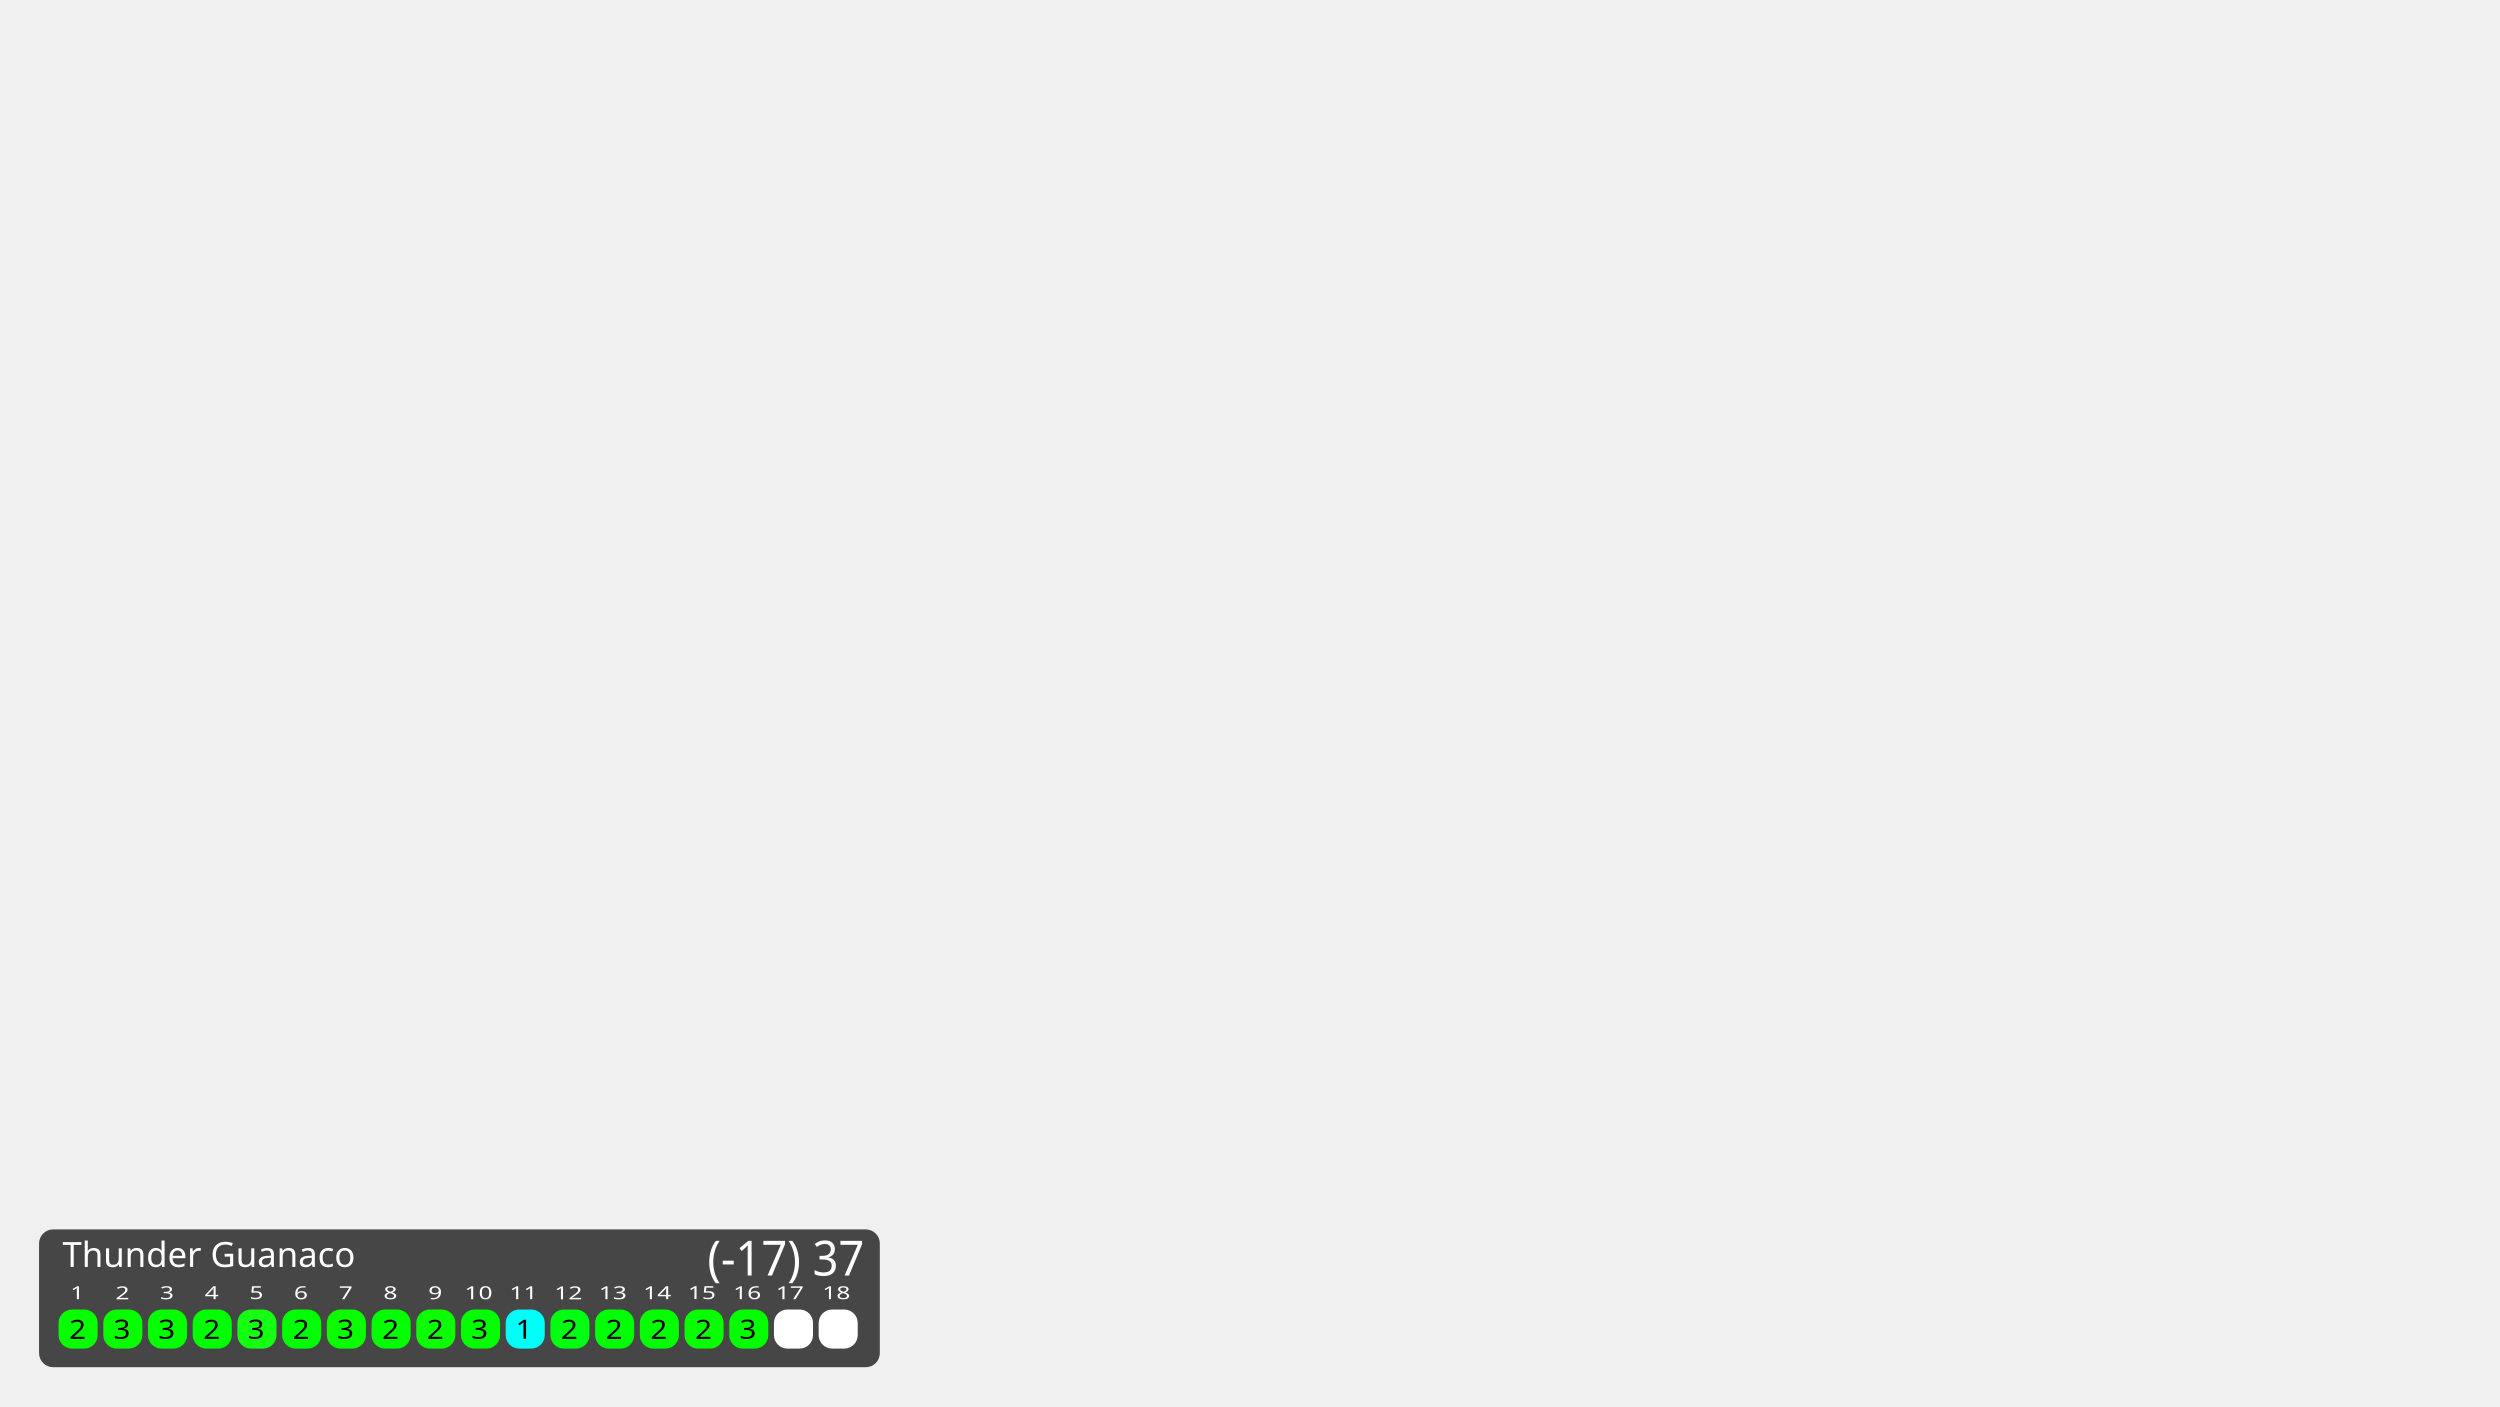
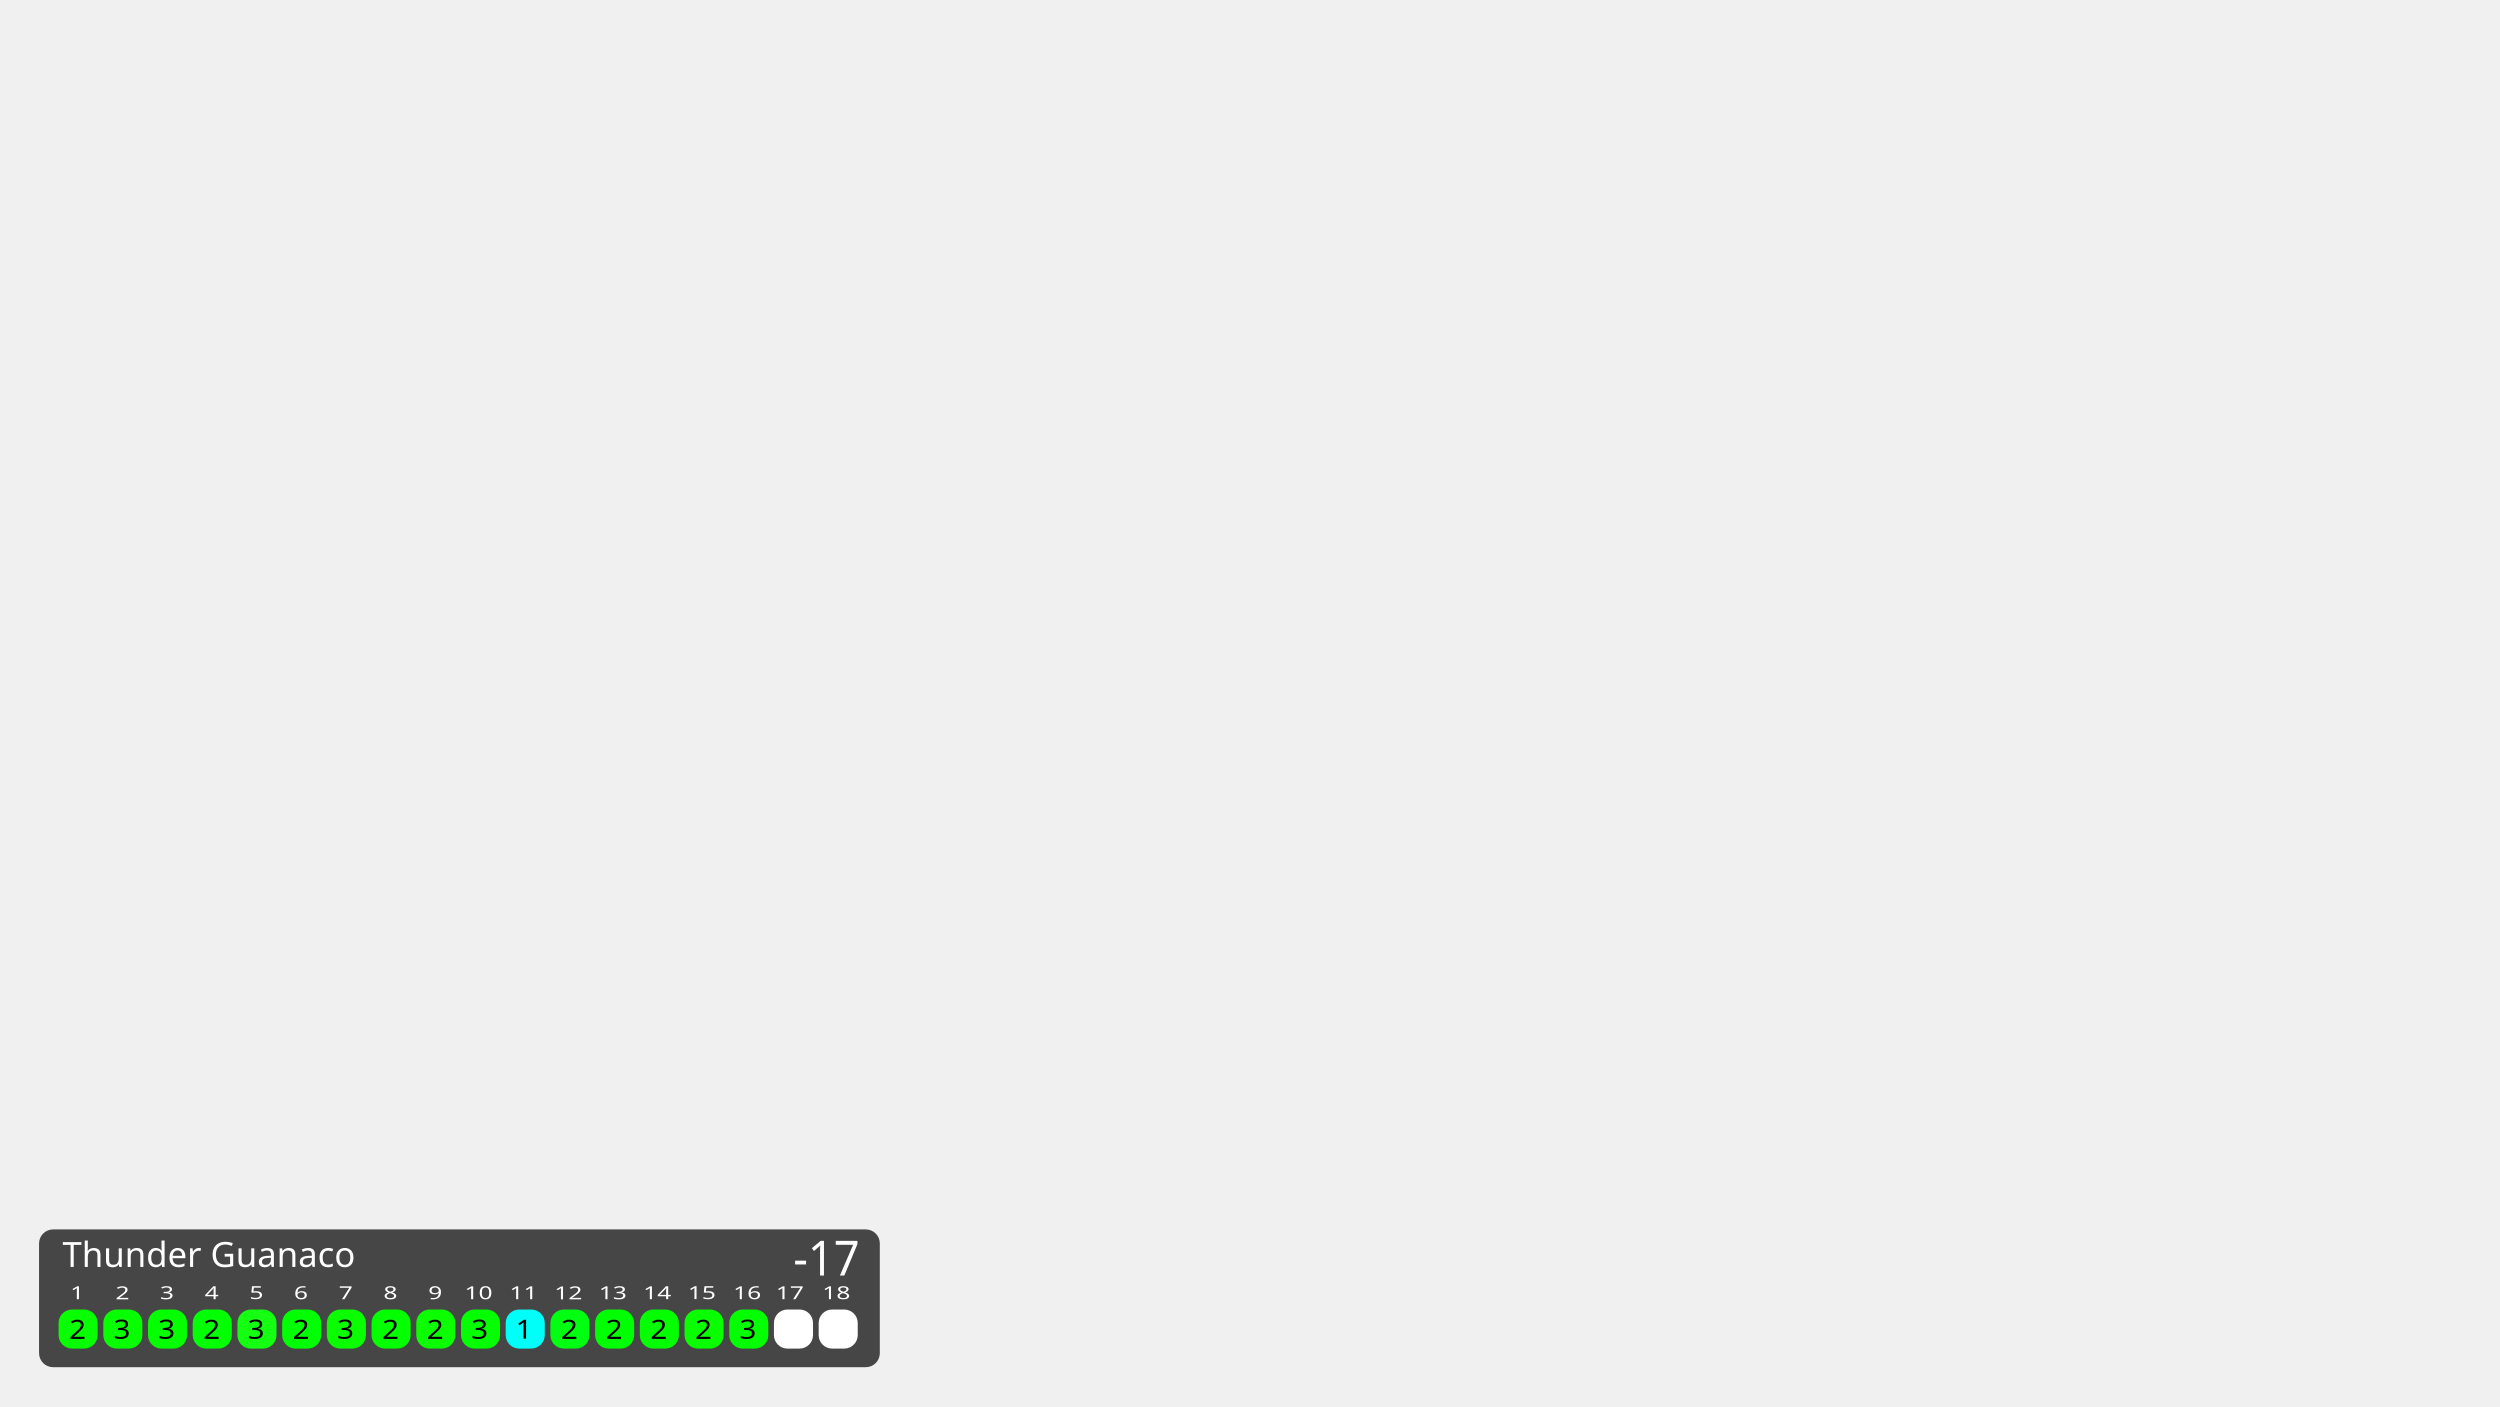
<svg xmlns="http://www.w3.org/2000/svg" width="1920px" height="1080px" viewBox="0 0 1920 1080" version="1.1" id="SVGRoot">
  <defs id="defs815" />
  <g id="layer1">
    <rect style="opacity:1;fill:#000000;fill-opacity:0.71;stroke:none;stroke-width:7.395;stroke-linejoin:bevel;stroke-miterlimit:4;stroke-dasharray:none;stroke-opacity:0.049" id="rect2470" width="645.696" height="105.8" x="30" y="944.2" ry="10.763" />
-     <text xml:space="preserve" style="font-style:normal;font-weight:normal;font-size:35.98px;line-height:1.25;font-family:sans-serif;letter-spacing:0px;word-spacing:0px;fill:#000000;fill-opacity:1;stroke:none;stroke-width:0.899" x="562.901" y="945.486" id="text2486" transform="scale(0.9651485,1.03611)">
-       <tspan id="tspan2484" x="562.901" y="945.486" style="font-style:normal;font-variant:normal;font-weight:normal;font-stretch:normal;font-family:'Noto Sans';-inkscape-font-specification:'Noto Sans';fill:#ffffff;fill-opacity:1;stroke-width:0.899">(-17) 37</tspan>
+     <text xml:space="preserve" style="font-style:normal;font-weight:normal;font-size:35.98px;line-height:1.25;font-family:sans-serif;letter-spacing:0px;word-spacing:0px;fill:#000000;fill-opacity:1;stroke:none;stroke-width:0.899" x="631.283" y="945.486" id="text2486" transform="scale(0.9651485,1.03611)">
+       <tspan id="tspan2484" x="631.283" y="945.486" style="font-style:normal;font-variant:normal;font-weight:normal;font-stretch:normal;font-family:'Noto Sans';-inkscape-font-specification:'Noto Sans';fill:#ffffff;fill-opacity:1;stroke-width:0.899">-17</tspan>
    </text>
    <rect style="opacity:1;fill:#07ff00;fill-opacity:1;stroke:none;stroke-width:1.971;stroke-linejoin:bevel;stroke-miterlimit:4;stroke-dasharray:none;stroke-opacity:0.049" id="rect2492" width="30" height="30" x="45" y="1005.707" ry="10.357" />
    <rect style="opacity:1;fill:#07ff00;fill-opacity:1;stroke:none;stroke-width:1.971;stroke-linejoin:bevel;stroke-miterlimit:4;stroke-dasharray:none;stroke-opacity:0.049" id="rect2492-3" width="30" height="30" x="79.337" y="1005.707" ry="10.357" />
    <rect style="opacity:1;fill:#05ff00;fill-opacity:1;stroke:none;stroke-width:1.971;stroke-linejoin:bevel;stroke-miterlimit:4;stroke-dasharray:none;stroke-opacity:0.049" id="rect2492-5" width="30" height="30" x="113.675" y="1005.707" ry="10.357" />
    <rect style="opacity:1;fill:#02ff03;fill-opacity:1;stroke:none;stroke-width:1.971;stroke-linejoin:bevel;stroke-miterlimit:4;stroke-dasharray:none;stroke-opacity:0.049" id="rect2492-3-3" width="30" height="30" x="148.012" y="1005.707" ry="10.357" />
    <rect style="opacity:1;fill:#15ff13;fill-opacity:1;stroke:none;stroke-width:1.971;stroke-linejoin:bevel;stroke-miterlimit:4;stroke-dasharray:none;stroke-opacity:0.049" id="rect2492-56" width="30" height="30" x="182.349" y="1005.707" ry="10.357" />
    <rect style="opacity:1;fill:#00ff02;fill-opacity:1;stroke:none;stroke-width:1.971;stroke-linejoin:bevel;stroke-miterlimit:4;stroke-dasharray:none;stroke-opacity:0.049" id="rect2492-3-2" width="30" height="30" x="216.687" y="1005.707" ry="10.357" />
    <rect style="opacity:1;fill:#0afe00;fill-opacity:1;stroke:none;stroke-width:1.971;stroke-linejoin:bevel;stroke-miterlimit:4;stroke-dasharray:none;stroke-opacity:0.049" id="rect2492-5-9" width="30" height="30" x="251.024" y="1005.707" ry="10.357" />
    <rect style="opacity:1;fill:#03ff00;fill-opacity:1;stroke:none;stroke-width:1.971;stroke-linejoin:bevel;stroke-miterlimit:4;stroke-dasharray:none;stroke-opacity:0.049" id="rect2492-3-3-1" width="30" height="30" x="285.361" y="1005.707" ry="10.357" />
    <rect style="opacity:1;fill:#0cff00;fill-opacity:1;stroke:none;stroke-width:1.971;stroke-linejoin:bevel;stroke-miterlimit:4;stroke-dasharray:none;stroke-opacity:0.049" id="rect2492-2" width="30" height="30" x="319.699" y="1005.707" ry="10.357" />
    <rect style="opacity:1;fill:#03ff00;fill-opacity:1;stroke:none;stroke-width:1.971;stroke-linejoin:bevel;stroke-miterlimit:4;stroke-dasharray:none;stroke-opacity:0.049" id="rect2492-3-7" width="30" height="30" x="354.036" y="1005.707" ry="10.357" />
    <rect style="opacity:1;fill:#00fff9;fill-opacity:1;stroke:none;stroke-width:1.971;stroke-linejoin:bevel;stroke-miterlimit:4;stroke-dasharray:none;stroke-opacity:0.049" id="rect2492-5-0" width="30" height="30" x="388.373" y="1005.707" ry="10.357" />
    <rect style="opacity:1;fill:#00ff11;fill-opacity:1;stroke:none;stroke-width:1.971;stroke-linejoin:bevel;stroke-miterlimit:4;stroke-dasharray:none;stroke-opacity:0.049" id="rect2492-3-3-9" width="30" height="30" x="422.711" y="1005.707" ry="10.357" />
    <rect style="opacity:1;fill:#00ff03;fill-opacity:1;stroke:none;stroke-width:1.971;stroke-linejoin:bevel;stroke-miterlimit:4;stroke-dasharray:none;stroke-opacity:0.049" id="rect2492-0" width="30" height="30" x="457.048" y="1005.707" ry="10.357" />
    <rect style="opacity:1;fill:#03ff00;fill-opacity:1;stroke:none;stroke-width:1.971;stroke-linejoin:bevel;stroke-miterlimit:4;stroke-dasharray:none;stroke-opacity:0.049" id="rect2492-3-6" width="30" height="30" x="491.385" y="1005.707" ry="10.357" />
    <rect style="opacity:1;fill:#09ff00;fill-opacity:1;stroke:none;stroke-width:1.971;stroke-linejoin:bevel;stroke-miterlimit:4;stroke-dasharray:none;stroke-opacity:0.049" id="rect2492-5-1" width="30" height="30" x="525.723" y="1005.707" ry="10.357" />
    <rect style="opacity:1;fill:#03ff00;fill-opacity:1;stroke:none;stroke-width:1.971;stroke-linejoin:bevel;stroke-miterlimit:4;stroke-dasharray:none;stroke-opacity:0.049" id="rect2492-3-3-5" width="30" height="30" x="560.06" y="1005.707" ry="10.357" />
    <rect style="opacity:1;fill:#ffffff;fill-opacity:1;stroke:none;stroke-width:1.971;stroke-linejoin:bevel;stroke-miterlimit:4;stroke-dasharray:none;stroke-opacity:0.049" id="rect2492-56-5" width="30" height="30" x="594.397" y="1005.707" ry="10.357" />
    <rect style="opacity:1;fill:#ffffff;fill-opacity:1;stroke:none;stroke-width:1.971;stroke-linejoin:bevel;stroke-miterlimit:4;stroke-dasharray:none;stroke-opacity:0.049" id="rect2492-3-2-4" width="30" height="30" x="628.735" y="1005.707" ry="10.357" />
    <text xml:space="preserve" style="font-style:normal;font-weight:normal;font-size:16.124px;line-height:1.25;font-family:sans-serif;letter-spacing:0px;word-spacing:0px;fill:#ffffff;fill-opacity:1;stroke:none;stroke-width:0.403" x="46.208" y="1164.85" id="text848" transform="scale(1.167445,0.8565716)">
      <tspan id="tspan846" x="46.208" y="1164.85" style="fill:#ffffff;fill-opacity:1;stroke-width:0.403">1</tspan>
    </text>
    <text xml:space="preserve" style="font-style:normal;font-weight:normal;font-size:16.124px;line-height:1.25;font-family:sans-serif;letter-spacing:0px;word-spacing:0px;fill:#ffffff;fill-opacity:1;stroke:none;stroke-width:0.403" x="75.978" y="1164.956" id="text848-7" transform="scale(1.167445,0.8565716)">
      <tspan id="tspan846-5" x="75.978" y="1164.956" style="fill:#ffffff;fill-opacity:1;stroke-width:0.403">2</tspan>
    </text>
    <text xml:space="preserve" style="font-style:normal;font-weight:normal;font-size:16.124px;line-height:1.25;font-family:sans-serif;letter-spacing:0px;word-spacing:0px;fill:#ffffff;fill-opacity:1;stroke:none;stroke-width:0.403" x="105.205" y="1164.842" id="text848-7-3" transform="scale(1.167445,0.8565716)">
      <tspan id="tspan846-5-5" x="105.205" y="1164.842" style="fill:#ffffff;fill-opacity:1;stroke-width:0.403">3</tspan>
    </text>
    <text xml:space="preserve" style="font-style:normal;font-weight:normal;font-size:16.124px;line-height:1.25;font-family:sans-serif;letter-spacing:0px;word-spacing:0px;fill:#ffffff;fill-opacity:1;stroke:none;stroke-width:0.403" x="134.644" y="1164.85" id="text848-7-3-6" transform="scale(1.167445,0.8565716)">
      <tspan id="tspan846-5-5-2" x="134.644" y="1164.85" style="fill:#ffffff;fill-opacity:1;stroke-width:0.403">4</tspan>
    </text>
    <text xml:space="preserve" style="font-style:normal;font-weight:normal;font-size:16.124px;line-height:1.25;font-family:sans-serif;letter-spacing:0px;word-spacing:0px;fill:#ffffff;fill-opacity:1;stroke:none;stroke-width:0.403" x="164.08" y="1164.736" id="text848-7-3-6-9" transform="scale(1.167445,0.8565716)">
      <tspan id="tspan846-5-5-2-1" x="164.08" y="1164.736" style="fill:#ffffff;fill-opacity:1;stroke-width:0.403">5</tspan>
    </text>
    <text xml:space="preserve" style="font-style:normal;font-weight:normal;font-size:16.124px;line-height:1.25;font-family:sans-serif;letter-spacing:0px;word-spacing:0px;fill:#ffffff;fill-opacity:1;stroke:none;stroke-width:0.403" x="193.354" y="1164.842" id="text848-7-3-6-9-2" transform="scale(1.167445,0.8565716)">
      <tspan id="tspan846-5-5-2-1-7" x="193.354" y="1164.842" style="fill:#ffffff;fill-opacity:1;stroke-width:0.403">6</tspan>
    </text>
    <text xml:space="preserve" style="font-style:normal;font-weight:normal;font-size:16.124px;line-height:1.25;font-family:sans-serif;letter-spacing:0px;word-spacing:0px;fill:#ffffff;fill-opacity:1;stroke:none;stroke-width:0.403" x="222.848" y="1164.85" id="text848-7-3-6-9-2-0" transform="scale(1.167445,0.8565716)">
      <tspan id="tspan846-5-5-2-1-7-9" x="222.848" y="1164.85" style="fill:#ffffff;fill-opacity:1;stroke-width:0.403">7</tspan>
    </text>
    <text xml:space="preserve" style="font-style:normal;font-weight:normal;font-size:16.124px;line-height:1.25;font-family:sans-serif;letter-spacing:0px;word-spacing:0px;fill:#ffffff;fill-opacity:1;stroke:none;stroke-width:0.403" x="252.236" y="1164.842" id="text848-7-3-6-9-2-0-3" transform="scale(1.167445,0.8565716)">
      <tspan id="tspan846-5-5-2-1-7-9-6" x="252.236" y="1164.842" style="fill:#ffffff;fill-opacity:1;stroke-width:0.403">8</tspan>
    </text>
    <text xml:space="preserve" style="font-style:normal;font-weight:normal;font-size:16.124px;line-height:1.25;font-family:sans-serif;letter-spacing:0px;word-spacing:0px;fill:#ffffff;fill-opacity:1;stroke:none;stroke-width:0.403" x="281.703" y="1164.842" id="text848-7-3-6-9-2-0-3-0" transform="scale(1.167445,0.8565716)">
      <tspan id="tspan846-5-5-2-1-7-9-6-6" x="281.703" y="1164.842" style="fill:#ffffff;fill-opacity:1;stroke-width:0.403">9</tspan>
    </text>
    <text xml:space="preserve" style="font-style:normal;font-weight:normal;font-size:16.124px;line-height:1.25;font-family:sans-serif;letter-spacing:0px;word-spacing:0px;fill:#ffffff;fill-opacity:1;stroke:none;stroke-width:0.403" x="305.573" y="1164.842" id="text848-7-3-6-9-2-0-3-2" transform="scale(1.167445,0.8565716)">
      <tspan id="tspan846-5-5-2-1-7-9-6-61" x="305.573" y="1164.842" style="fill:#ffffff;fill-opacity:1;stroke-width:0.403">10</tspan>
    </text>
    <text xml:space="preserve" style="font-style:normal;font-weight:normal;font-size:16.124px;line-height:1.25;font-family:sans-serif;letter-spacing:0px;word-spacing:0px;fill:#ffffff;fill-opacity:1;stroke:none;stroke-width:0.403" x="335.193" y="1164.85" id="text848-7-3-6-9-2-0-3-2-8" transform="scale(1.167445,0.8565716)">
      <tspan id="tspan846-5-5-2-1-7-9-6-61-7" x="335.193" y="1164.85" style="fill:#ffffff;fill-opacity:1;stroke-width:0.403">11</tspan>
    </text>
    <text xml:space="preserve" style="font-style:normal;font-weight:normal;font-size:16.124px;line-height:1.25;font-family:sans-serif;letter-spacing:0px;word-spacing:0px;fill:#ffffff;fill-opacity:1;stroke:none;stroke-width:0.403" x="364.668" y="1164.956" id="text848-7-3-6-9-2-0-3-2-8-9" transform="scale(1.167445,0.8565716)">
      <tspan id="tspan846-5-5-2-1-7-9-6-61-7-2" x="364.668" y="1164.956" style="fill:#ffffff;fill-opacity:1;stroke-width:0.403">12</tspan>
    </text>
    <text xml:space="preserve" style="font-style:normal;font-weight:normal;font-size:16.124px;line-height:1.25;font-family:sans-serif;letter-spacing:0px;word-spacing:0px;fill:#ffffff;fill-opacity:1;stroke:none;stroke-width:0.403" x="393.918" y="1164.842" id="text848-7-3-6-9-2-0-3-2-8-9-0" transform="scale(1.167445,0.8565716)">
      <tspan id="tspan846-5-5-2-1-7-9-6-61-7-2-2" x="393.918" y="1164.842" style="fill:#ffffff;fill-opacity:1;stroke-width:0.403">13</tspan>
    </text>
    <text xml:space="preserve" style="font-style:normal;font-weight:normal;font-size:16.124px;line-height:1.25;font-family:sans-serif;letter-spacing:0px;word-spacing:0px;fill:#ffffff;fill-opacity:1;stroke:none;stroke-width:0.403" x="423.137" y="1164.85" id="text848-7-3-6-9-2-0-3-2-8-9-0-3" transform="scale(1.167445,0.8565716)">
      <tspan id="tspan846-5-5-2-1-7-9-6-61-7-2-2-7" x="423.137" y="1164.85" style="fill:#ffffff;fill-opacity:1;stroke-width:0.403">14</tspan>
    </text>
    <text xml:space="preserve" style="font-style:normal;font-weight:normal;font-size:16.124px;line-height:1.25;font-family:sans-serif;letter-spacing:0px;word-spacing:0px;fill:#ffffff;fill-opacity:1;stroke:none;stroke-width:0.403" x="452.496" y="1164.736" id="text848-7-3-6-9-2-0-3-2-8-9-0-3-5" transform="scale(1.167445,0.8565716)">
      <tspan id="tspan846-5-5-2-1-7-9-6-61-7-2-2-7-9" x="452.496" y="1164.736" style="fill:#ffffff;fill-opacity:1;stroke-width:0.403">15</tspan>
    </text>
    <text xml:space="preserve" style="font-style:normal;font-weight:normal;font-size:16.124px;line-height:1.25;font-family:sans-serif;letter-spacing:0px;word-spacing:0px;fill:#ffffff;fill-opacity:1;stroke:none;stroke-width:0.403" x="482.3" y="1164.842" id="text848-7-3-6-9-2-0-3-2-8-9-0-3-5-2" transform="scale(1.167445,0.8565716)">
      <tspan id="tspan846-5-5-2-1-7-9-6-61-7-2-2-7-9-2" x="482.3" y="1164.842" style="fill:#ffffff;fill-opacity:1;stroke-width:0.403">16</tspan>
    </text>
    <text xml:space="preserve" style="font-style:normal;font-weight:normal;font-size:16.124px;line-height:1.25;font-family:sans-serif;letter-spacing:0px;word-spacing:0px;fill:#ffffff;fill-opacity:1;stroke:none;stroke-width:0.403" x="510.37" y="1164.85" id="text848-7-3-6-9-2-0-3-2-8-9-0-3-5-2-8" transform="scale(1.167445,0.8565716)">
      <tspan id="tspan846-5-5-2-1-7-9-6-61-7-2-2-7-9-2-9" x="510.37" y="1164.85" style="fill:#ffffff;fill-opacity:1;stroke-width:0.403">17</tspan>
    </text>
    <text xml:space="preserve" style="font-style:normal;font-weight:normal;font-size:16.124px;line-height:1.25;font-family:sans-serif;letter-spacing:0px;word-spacing:0px;fill:#ffffff;fill-opacity:1;stroke:none;stroke-width:0.403" x="540.959" y="1164.842" id="text848-7-3-6-9-2-0-3-2-8-9-0-3-5-2-8-7" transform="scale(1.167445,0.8565716)">
      <tspan id="tspan846-5-5-2-1-7-9-6-61-7-2-2-7-9-2-9-3" x="540.959" y="1164.842" style="fill:#ffffff;fill-opacity:1;stroke-width:0.403">18</tspan>
    </text>
    <text xml:space="preserve" style="font-style:normal;font-weight:normal;font-size:40px;line-height:1.25;font-family:sans-serif;letter-spacing:0px;word-spacing:0px;fill:#000000;fill-opacity:1;stroke:none" x="48" y="973" id="text871">
      <tspan id="tspan869" x="48" y="973" style="font-size:26.667px;line-height:1.25;fill:#ffffff">Thunder Guanaco</tspan>
    </text>
    <text xml:space="preserve" style="font-style:normal;font-weight:normal;font-size:21.561px;line-height:1.25;font-family:sans-serif;letter-spacing:0px;word-spacing:0px;fill:#000000;fill-opacity:1;stroke:none;stroke-width:0.539" x="50.376" y="1083.458" id="text1166" transform="scale(1.05364,0.9490912)">
      <tspan id="tspan1164" x="50.376" y="1083.458" style="stroke-width:0.539">2</tspan>
    </text>
    <text xml:space="preserve" style="font-style:normal;font-weight:normal;font-size:21.561px;line-height:1.25;font-family:sans-serif;letter-spacing:0px;word-spacing:0px;fill:#000000;fill-opacity:1;stroke:none;stroke-width:0.539" x="82.718" y="1083.306" id="text1166-3" transform="scale(1.05364,0.9490912)">
      <tspan id="tspan1164-6" x="82.718" y="1083.306" style="stroke-width:0.539">3</tspan>
    </text>
    <text xml:space="preserve" style="font-style:normal;font-weight:normal;font-size:21.561px;line-height:1.25;font-family:sans-serif;letter-spacing:0px;word-spacing:0px;fill:#000000;fill-opacity:1;stroke:none;stroke-width:0.539" x="115.307" y="1083.306" id="text1166-3-7" transform="scale(1.05364,0.9490912)">
      <tspan id="tspan1164-6-5" x="115.307" y="1083.306" style="stroke-width:0.539">3</tspan>
    </text>
    <text xml:space="preserve" style="font-style:normal;font-weight:normal;font-size:21.561px;line-height:1.25;font-family:sans-serif;letter-spacing:0px;word-spacing:0px;fill:#000000;fill-opacity:1;stroke:none;stroke-width:0.539" x="148.144" y="1083.458" id="text1166-9" transform="scale(1.05364,0.9490912)">
      <tspan id="tspan1164-1" x="148.144" y="1083.458" style="stroke-width:0.539">2</tspan>
    </text>
    <text xml:space="preserve" style="font-style:normal;font-weight:normal;font-size:21.561px;line-height:1.25;font-family:sans-serif;letter-spacing:0px;word-spacing:0px;fill:#000000;fill-opacity:1;stroke:none;stroke-width:0.539" x="180.486" y="1083.306" id="text1166-3-7-2" transform="scale(1.05364,0.9490912)">
      <tspan id="tspan1164-6-5-7" x="180.486" y="1083.306" style="stroke-width:0.539">3</tspan>
    </text>
    <text xml:space="preserve" style="font-style:normal;font-weight:normal;font-size:21.561px;line-height:1.25;font-family:sans-serif;letter-spacing:0px;word-spacing:0px;fill:#000000;fill-opacity:1;stroke:none;stroke-width:0.539" x="213.323" y="1083.458" id="text1166-9-0" transform="scale(1.05364,0.9490912)">
      <tspan id="tspan1164-1-9" x="213.323" y="1083.458" style="stroke-width:0.539">2</tspan>
    </text>
    <text xml:space="preserve" style="font-style:normal;font-weight:normal;font-size:21.561px;line-height:1.25;font-family:sans-serif;letter-spacing:0px;word-spacing:0px;fill:#000000;fill-opacity:1;stroke:none;stroke-width:0.539" x="245.664" y="1083.306" id="text1166-3-7-2-3" transform="scale(1.05364,0.9490912)">
      <tspan id="tspan1164-6-5-7-6" x="245.664" y="1083.306" style="stroke-width:0.539">3</tspan>
    </text>
    <text xml:space="preserve" style="font-style:normal;font-weight:normal;font-size:21.561px;line-height:1.25;font-family:sans-serif;letter-spacing:0px;word-spacing:0px;fill:#000000;fill-opacity:1;stroke:none;stroke-width:0.539" x="278.501" y="1083.458" id="text1166-9-0-0" transform="scale(1.05364,0.9490912)">
      <tspan id="tspan1164-1-9-6" x="278.501" y="1083.458" style="stroke-width:0.539">2</tspan>
    </text>
    <text xml:space="preserve" style="font-style:normal;font-weight:normal;font-size:21.561px;line-height:1.25;font-family:sans-serif;letter-spacing:0px;word-spacing:0px;fill:#000000;fill-opacity:1;stroke:none;stroke-width:0.539" x="311.09" y="1083.458" id="text1166-9-0-0-2" transform="scale(1.05364,0.9490912)">
      <tspan id="tspan1164-1-9-6-6" x="311.09" y="1083.458" style="stroke-width:0.539">2</tspan>
    </text>
    <text xml:space="preserve" style="font-style:normal;font-weight:normal;font-size:21.561px;line-height:1.25;font-family:sans-serif;letter-spacing:0px;word-spacing:0px;fill:#000000;fill-opacity:1;stroke:none;stroke-width:0.539" x="343.432" y="1083.306" id="text1166-3-7-2-3-7" transform="scale(1.05364,0.9490912)">
      <tspan id="tspan1164-6-5-7-6-9" x="343.432" y="1083.306" style="stroke-width:0.539">3</tspan>
    </text>
    <text xml:space="preserve" style="font-style:normal;font-weight:normal;font-size:21.561px;line-height:1.25;font-family:sans-serif;letter-spacing:0px;word-spacing:0px;fill:#000000;fill-opacity:1;stroke:none;stroke-width:0.539" x="375.79" y="1083.316" id="text1166-3-7-2-3-7-2" transform="scale(1.05364,0.9490912)">
      <tspan id="tspan1164-6-5-7-6-9-0" x="375.79" y="1083.316" style="stroke-width:0.539">1</tspan>
    </text>
    <text xml:space="preserve" style="font-style:normal;font-weight:normal;font-size:21.561px;line-height:1.25;font-family:sans-serif;letter-spacing:0px;word-spacing:0px;fill:#000000;fill-opacity:1;stroke:none;stroke-width:0.539" x="408.858" y="1083.458" id="text1166-9-0-0-2-2" transform="scale(1.05364,0.9490912)">
      <tspan id="tspan1164-1-9-6-6-3" x="408.858" y="1083.458" style="stroke-width:0.539">2</tspan>
    </text>
    <text xml:space="preserve" style="font-style:normal;font-weight:normal;font-size:21.561px;line-height:1.25;font-family:sans-serif;letter-spacing:0px;word-spacing:0px;fill:#000000;fill-opacity:1;stroke:none;stroke-width:0.539" x="441.447" y="1083.458" id="text1166-9-0-0-2-2-7" transform="scale(1.05364,0.9490912)">
      <tspan id="tspan1164-1-9-6-6-3-5" x="441.447" y="1083.458" style="stroke-width:0.539">2</tspan>
    </text>
    <text xml:space="preserve" style="font-style:normal;font-weight:normal;font-size:21.561px;line-height:1.25;font-family:sans-serif;letter-spacing:0px;word-spacing:0px;fill:#000000;fill-opacity:1;stroke:none;stroke-width:0.539;" x="474.037" y="1083.458" id="text1166-9-0-0-2-2-7-9" transform="scale(1.05364,0.9490912)">
      <tspan id="tspan1164-1-9-6-6-3-5-2" x="474.037" y="1083.458" style="stroke-width:0.539;fill:#000000;fill-opacity:1;">2</tspan>
    </text>
    <text xml:space="preserve" style="font-style:normal;font-weight:normal;font-size:21.561px;line-height:1.25;font-family:sans-serif;letter-spacing:0px;word-spacing:0px;fill:#000000;fill-opacity:1;stroke:none;stroke-width:0.539" x="506.626" y="1083.458" id="text1166-9-0-0-2-2-7-9-2" transform="scale(1.05364,0.9490912)">
      <tspan id="tspan1164-1-9-6-6-3-5-2-8" x="506.626" y="1083.458" style="fill:#000000;fill-opacity:1;stroke-width:0.539">2</tspan>
    </text>
    <text xml:space="preserve" style="font-style:normal;font-weight:normal;font-size:21.561px;line-height:1.25;font-family:sans-serif;letter-spacing:0px;word-spacing:0px;fill:#000000;fill-opacity:1;stroke:none;stroke-width:0.539" x="538.968" y="1083.306" id="text1166-3-7-2-3-7-9" transform="scale(1.05364,0.9490912)">
      <tspan id="tspan1164-6-5-7-6-9-7" x="538.968" y="1083.306" style="stroke-width:0.539">3</tspan>
    </text>
  </g>
</svg>
